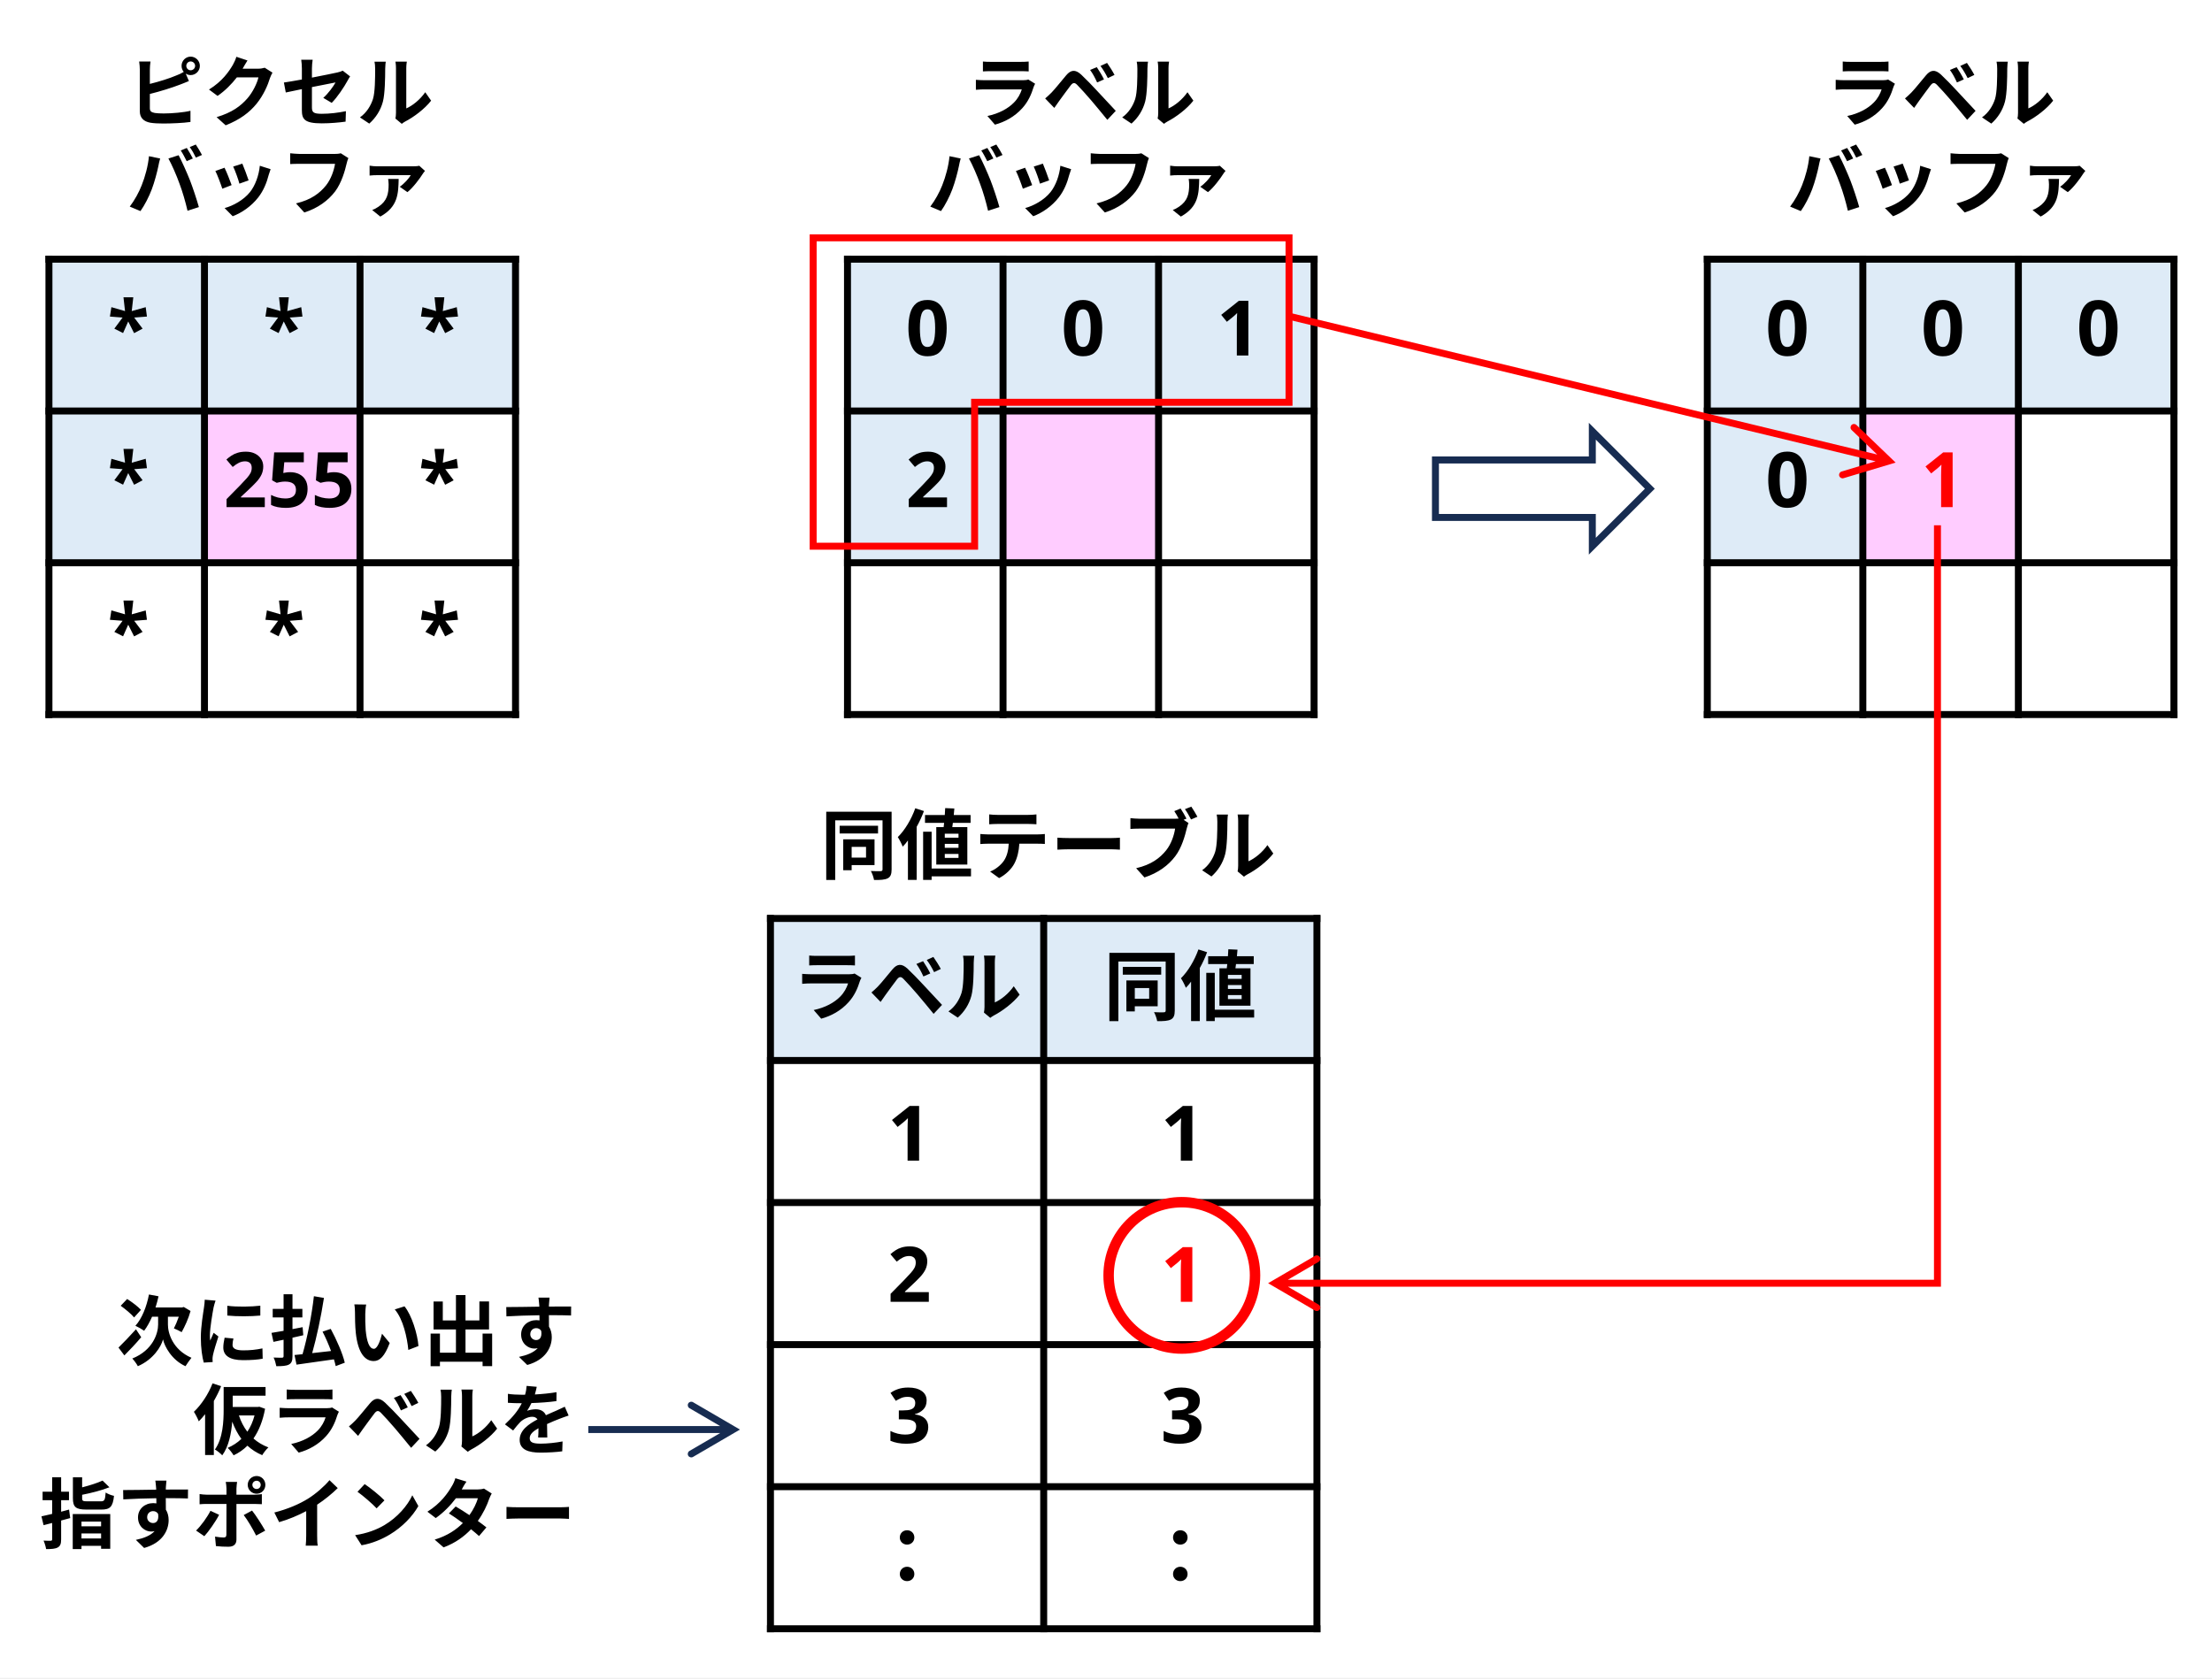
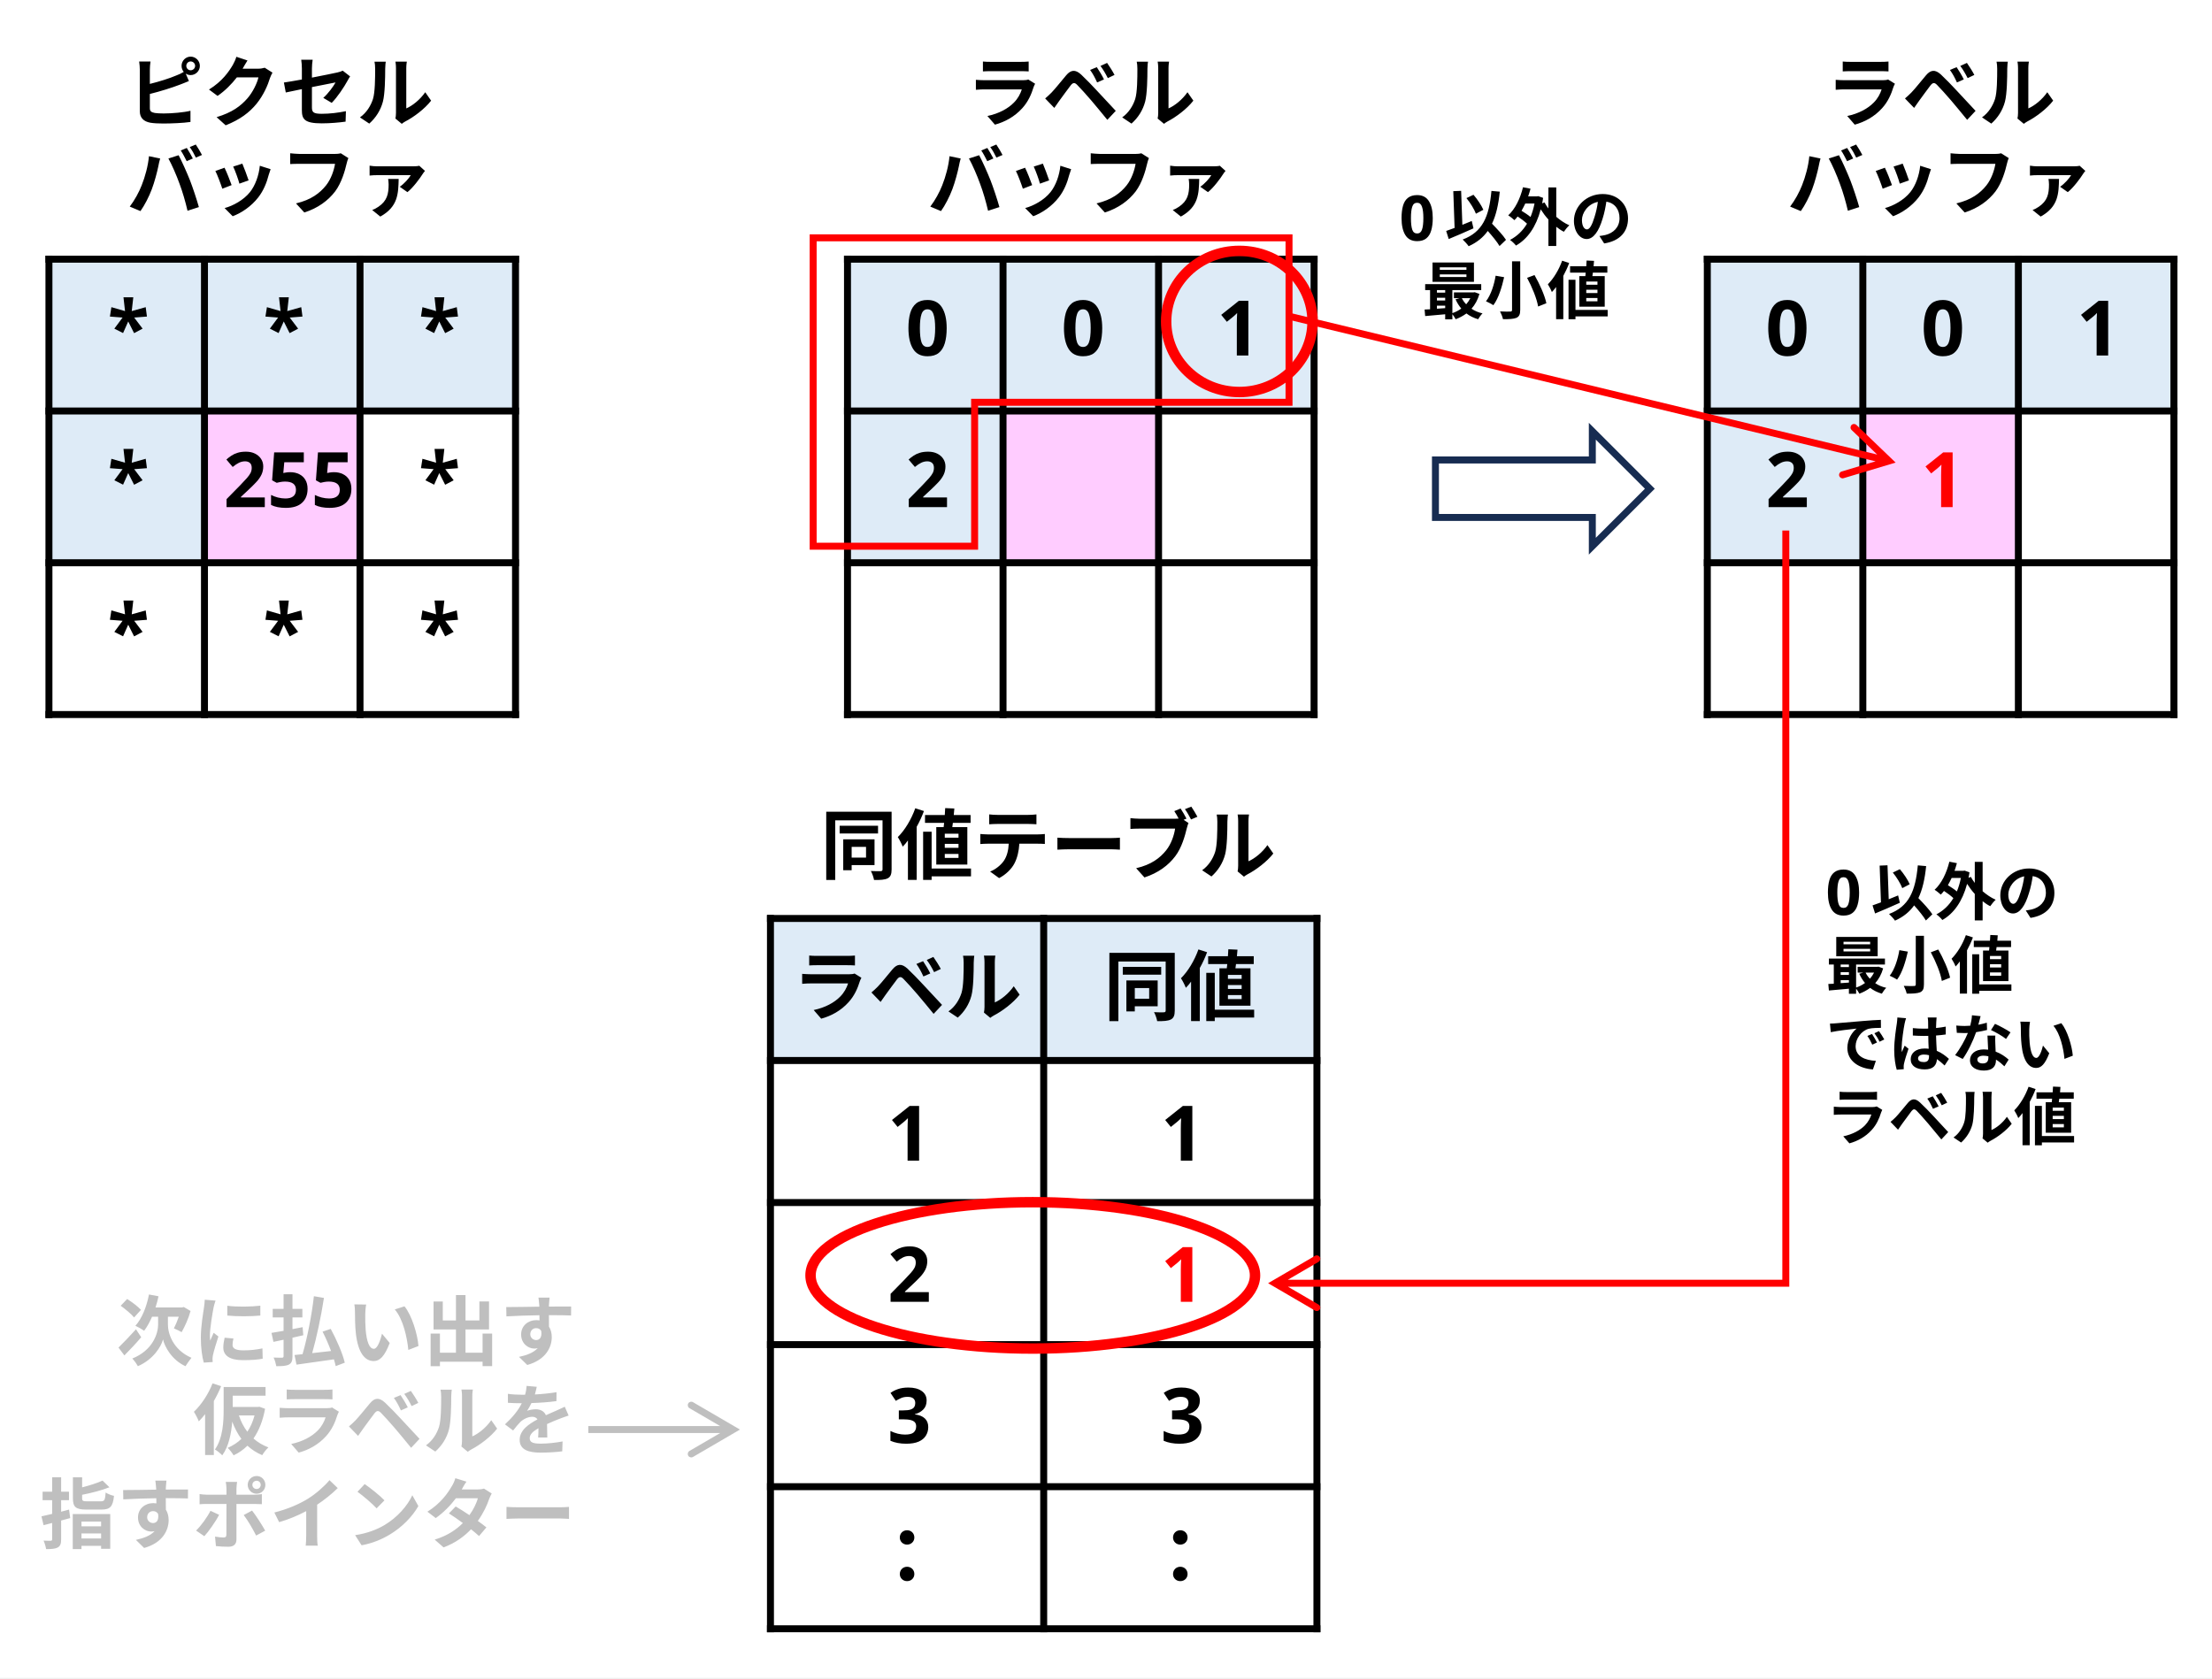
<svg xmlns="http://www.w3.org/2000/svg" width="423" height="321" overflow="hidden">
  <g>
    <rect x="0" y="0" width="423" height="320.92" fill="#FFFFFF" />
    <path d="M9.359 49.574 39.101 49.574 39.101 78.606 9.359 78.606Z" fill="#DEEBF7" fill-rule="evenodd" />
    <path d="M39.101 49.574 68.843 49.574 68.843 78.606 39.101 78.606Z" fill="#DEEBF7" fill-rule="evenodd" />
    <path d="M68.843 49.574 98.584 49.574 98.584 78.606 68.843 78.606Z" fill="#DEEBF7" fill-rule="evenodd" />
    <path d="M9.359 78.606 39.101 78.606 39.101 107.639 9.359 107.639Z" fill="#DEEBF7" fill-rule="evenodd" />
    <path d="M39.101 78.606 68.843 78.606 68.843 107.639 39.101 107.639Z" fill="#FFCCFF" fill-rule="evenodd" />
    <path d="M39.101 48.908 39.101 137.337" stroke="#000000" stroke-width="1.332" stroke-linejoin="round" stroke-miterlimit="10" fill="none" fill-rule="evenodd" />
    <path d="M68.843 48.908 68.843 137.337" stroke="#000000" stroke-width="1.332" stroke-linejoin="round" stroke-miterlimit="10" fill="none" fill-rule="evenodd" />
    <path d="M8.693 78.606 99.25 78.606" stroke="#000000" stroke-width="1.332" stroke-linejoin="round" stroke-miterlimit="10" fill="none" fill-rule="evenodd" />
    <path d="M8.693 107.639 99.25 107.639" stroke="#000000" stroke-width="1.332" stroke-linejoin="round" stroke-miterlimit="10" fill="none" fill-rule="evenodd" />
    <path d="M9.359 48.908 9.359 137.337" stroke="#000000" stroke-width="1.332" stroke-linejoin="round" stroke-miterlimit="10" fill="none" fill-rule="evenodd" />
    <path d="M98.584 48.908 98.584 137.337" stroke="#000000" stroke-width="1.332" stroke-linejoin="round" stroke-miterlimit="10" fill="none" fill-rule="evenodd" />
    <path d="M8.693 49.574 99.25 49.574" stroke="#000000" stroke-width="1.332" stroke-linejoin="round" stroke-miterlimit="10" fill="none" fill-rule="evenodd" />
    <path d="M8.693 136.671 99.25 136.671" stroke="#000000" stroke-width="1.332" stroke-linejoin="round" stroke-miterlimit="10" fill="none" fill-rule="evenodd" />
    <text font-family="Calibri,Calibri_MSFontService,sans-serif" font-weight="700" font-size="14.652" transform="matrix(1 0 0 0.99975 80.0495 68)">*</text>
    <text font-family="Calibri,Calibri_MSFontService,sans-serif" font-weight="700" font-size="14.652" transform="matrix(1 0 0 0.99975 50.3079 68)">*</text>
    <text font-family="Calibri,Calibri_MSFontService,sans-serif" font-weight="700" font-size="14.652" transform="matrix(1 0 0 0.99975 20.5663 68)">*</text>
    <text font-family="Calibri,Calibri_MSFontService,sans-serif" font-weight="700" font-size="14.652" transform="matrix(1 0 0 0.99975 80.0495 97)">*</text>
    <g>
      <text font-family="Calibri,Calibri_MSFontService,sans-serif" font-weight="700" font-size="14.652" transform="matrix(1 0 0 0.99975 42.7306 97)">255</text>
    </g>
    <text font-family="Calibri,Calibri_MSFontService,sans-serif" font-weight="700" font-size="14.652" transform="matrix(1 0 0 0.99975 20.5663 97)">*</text>
    <text font-family="Calibri,Calibri_MSFontService,sans-serif" font-weight="700" font-size="14.652" transform="matrix(1 0 0 0.99975 80.0495 126)">*</text>
    <text font-family="Calibri,Calibri_MSFontService,sans-serif" font-weight="700" font-size="14.652" transform="matrix(1 0 0 0.99975 50.3079 126)">*</text>
    <text font-family="Calibri,Calibri_MSFontService,sans-serif" font-weight="700" font-size="14.652" transform="matrix(1 0 0 0.99975 20.5663 126)">*</text>
    <text font-family="Yu Gothic,Yu Gothic_MSFontService,sans-serif" font-weight="700" font-size="14.652" transform="matrix(1 0 0 0.99975 24.2823 23)">ピクセル</text>
    <text font-family="Yu Gothic,Yu Gothic_MSFontService,sans-serif" font-weight="700" font-size="14.652" transform="matrix(1 0 0 0.99975 24.2823 40)">バッファ</text>
    <path d="M162.067 49.574 191.808 49.574 191.808 78.606 162.067 78.606Z" fill="#DEEBF7" fill-rule="evenodd" />
    <path d="M191.808 49.574 221.55 49.574 221.55 78.606 191.808 78.606Z" fill="#DEEBF7" fill-rule="evenodd" />
    <path d="M221.55 49.574 251.291 49.574 251.291 78.606 221.55 78.606Z" fill="#DEEBF7" fill-rule="evenodd" />
    <path d="M162.067 78.606 191.808 78.606 191.808 107.639 162.067 107.639Z" fill="#DEEBF7" fill-rule="evenodd" />
    <path d="M191.808 78.606 221.55 78.606 221.55 107.639 191.808 107.639Z" fill="#FFCCFF" fill-rule="evenodd" />
    <path d="M191.808 48.908 191.808 137.337" stroke="#000000" stroke-width="1.332" stroke-linejoin="round" stroke-miterlimit="10" fill="none" fill-rule="evenodd" />
    <path d="M221.55 48.908 221.55 137.337" stroke="#000000" stroke-width="1.332" stroke-linejoin="round" stroke-miterlimit="10" fill="none" fill-rule="evenodd" />
    <path d="M161.4 78.606 251.958 78.606" stroke="#000000" stroke-width="1.332" stroke-linejoin="round" stroke-miterlimit="10" fill="none" fill-rule="evenodd" />
    <path d="M161.4 107.639 251.958 107.639" stroke="#000000" stroke-width="1.332" stroke-linejoin="round" stroke-miterlimit="10" fill="none" fill-rule="evenodd" />
    <path d="M162.067 48.908 162.067 137.337" stroke="#000000" stroke-width="1.332" stroke-linejoin="round" stroke-miterlimit="10" fill="none" fill-rule="evenodd" />
    <path d="M251.291 48.908 251.291 137.337" stroke="#000000" stroke-width="1.332" stroke-linejoin="round" stroke-miterlimit="10" fill="none" fill-rule="evenodd" />
    <path d="M161.4 49.574 251.958 49.574" stroke="#000000" stroke-width="1.332" stroke-linejoin="round" stroke-miterlimit="10" fill="none" fill-rule="evenodd" />
    <path d="M161.4 136.671 251.958 136.671" stroke="#000000" stroke-width="1.332" stroke-linejoin="round" stroke-miterlimit="10" fill="none" fill-rule="evenodd" />
    <text font-family="Calibri,Calibri_MSFontService,sans-serif" font-weight="700" font-size="14.652" transform="matrix(1 0 0 0.99975 232.674 68)">1</text>
    <text font-family="Calibri,Calibri_MSFontService,sans-serif" font-weight="700" font-size="14.652" transform="matrix(1 0 0 0.99975 202.932 68)">0</text>
    <text font-family="Calibri,Calibri_MSFontService,sans-serif" font-weight="700" font-size="14.652" transform="matrix(1 0 0 0.99975 173.19 68)">0</text>
    <text font-family="Calibri,Calibri_MSFontService,sans-serif" font-weight="700" font-size="14.652" transform="matrix(1 0 0 0.99975 173.19 97)">2</text>
    <path d="M274.5 87.978 304.5 87.978 304.5 82.479 315.5 93.477 304.5 104.474 304.5 98.975 274.5 98.975Z" stroke="#172C51" stroke-width="1.332" stroke-miterlimit="8" fill="none" fill-rule="evenodd" />
    <text font-family="Yu Gothic,Yu Gothic_MSFontService,sans-serif" font-weight="700" font-size="14.652" transform="matrix(1 0 0 0.99975 184.697 23)">ラベル</text>
    <text font-family="Yu Gothic,Yu Gothic_MSFontService,sans-serif" font-weight="700" font-size="14.652" transform="matrix(1 0 0 0.99975 177.37 40)">バッファ</text>
    <path d="M147.335 175.671 199.585 175.671 199.585 202.843 147.335 202.843Z" fill="#DEEBF7" fill-rule="evenodd" />
    <path d="M199.585 175.671 251.834 175.671 251.834 202.843 199.585 202.843Z" fill="#DEEBF7" fill-rule="evenodd" />
    <path d="M199.585 175.005 199.585 312.196" stroke="#000000" stroke-width="1.332" stroke-linejoin="round" stroke-miterlimit="10" fill="none" fill-rule="evenodd" />
    <path d="M146.669 202.843 252.5 202.843" stroke="#000000" stroke-width="1.332" stroke-linejoin="round" stroke-miterlimit="10" fill="none" fill-rule="evenodd" />
    <path d="M146.669 230.015 252.5 230.015" stroke="#000000" stroke-width="1.332" stroke-linejoin="round" stroke-miterlimit="10" fill="none" fill-rule="evenodd" />
    <path d="M146.669 257.186 252.5 257.186" stroke="#000000" stroke-width="1.332" stroke-linejoin="round" stroke-miterlimit="10" fill="none" fill-rule="evenodd" />
    <path d="M146.669 284.358 252.5 284.358" stroke="#000000" stroke-width="1.332" stroke-linejoin="round" stroke-miterlimit="10" fill="none" fill-rule="evenodd" />
    <path d="M147.335 175.005 147.335 312.196" stroke="#000000" stroke-width="1.332" stroke-linejoin="round" stroke-miterlimit="10" fill="none" fill-rule="evenodd" />
    <path d="M251.834 175.005 251.834 312.196" stroke="#000000" stroke-width="1.332" stroke-linejoin="round" stroke-miterlimit="10" fill="none" fill-rule="evenodd" />
    <path d="M146.669 175.671 252.5 175.671" stroke="#000000" stroke-width="1.332" stroke-linejoin="round" stroke-miterlimit="10" fill="none" fill-rule="evenodd" />
    <path d="M146.669 311.53 252.5 311.53" stroke="#000000" stroke-width="1.332" stroke-linejoin="round" stroke-miterlimit="10" fill="none" fill-rule="evenodd" />
    <text font-family="Yu Gothic,Yu Gothic_MSFontService,sans-serif" font-weight="700" font-size="14.652" transform="matrix(1 0 0 0.99975 211.054 194)">同値</text>
    <g>
      <text font-family="Yu Gothic,Yu Gothic_MSFontService,sans-serif" font-weight="700" font-size="14.652" transform="matrix(1 0 0 0.99975 151.477 194)">ラベル</text>
    </g>
    <text font-family="Calibri,Calibri_MSFontService,sans-serif" font-weight="700" font-size="14.652" transform="matrix(1 0 0 0.99975 221.962 222)">1</text>
    <text font-family="Calibri,Calibri_MSFontService,sans-serif" font-weight="700" font-size="14.652" transform="matrix(1 0 0 0.99975 169.713 222)">1</text>
    <text fill="#FF0000" font-family="Calibri,Calibri_MSFontService,sans-serif" font-weight="700" font-size="14.652" transform="matrix(1 0 0 0.99975 221.962 249)">1</text>
    <text font-family="Calibri,Calibri_MSFontService,sans-serif" font-weight="700" font-size="14.652" transform="matrix(1 0 0 0.99975 169.713 249)">2</text>
    <text font-family="Calibri,Calibri_MSFontService,sans-serif" font-weight="700" font-size="14.652" transform="matrix(1 0 0 0.99975 221.962 276)">3</text>
    <text font-family="Calibri,Calibri_MSFontService,sans-serif" font-weight="700" font-size="14.652" transform="matrix(1 0 0 0.99975 169.713 276)">3</text>
    <text font-family="Yu Gothic,Yu Gothic_MSFontService,sans-serif" font-weight="700" font-size="14.652" transform="matrix(1 0 0 0.99975 218.382 303)">：</text>
    <text font-family="Yu Gothic,Yu Gothic_MSFontService,sans-serif" font-weight="700" font-size="14.652" transform="matrix(1 0 0 0.99975 166.132 303)">：</text>
-     <path d="M112.5 272.766 140.181 272.766 140.181 274.098 112.5 274.098ZM132.523 268.194 141.503 273.432 132.523 278.669C132.205 278.854 131.797 278.747 131.612 278.429 131.427 278.111 131.534 277.703 131.852 277.518L139.845 272.856 139.845 274.007 131.852 269.345C131.534 269.16 131.427 268.752 131.612 268.434 131.797 268.116 132.205 268.009 132.523 268.194Z" fill="#172C51" />
+     <path d="M112.5 272.766 140.181 272.766 140.181 274.098 112.5 274.098ZM132.523 268.194 141.503 273.432 132.523 278.669C132.205 278.854 131.797 278.747 131.612 278.429 131.427 278.111 131.534 277.703 131.852 277.518L139.845 272.856 139.845 274.007 131.852 269.345C131.534 269.16 131.427 268.752 131.612 268.434 131.797 268.116 132.205 268.009 132.523 268.194Z" fill="#BFBFBF" />
    <text font-family="Yu Gothic,Yu Gothic_MSFontService,sans-serif" font-weight="700" font-size="14.652" transform="matrix(1 0 0 0.99975 156.908 167)">同値テーブル</text>
-     <text font-family="Yu Gothic,Yu Gothic_MSFontService,sans-serif" font-weight="700" font-size="14.652" transform="matrix(1 0 0 0.99975 22.2529 260)">次に払い出す</text>
-     <text font-family="Yu Gothic,Yu Gothic_MSFontService,sans-serif" font-weight="700" font-size="14.652" transform="matrix(1 0 0 0.99975 36.908 277)">仮ラベルを</text>
-     <text font-family="Yu Gothic,Yu Gothic_MSFontService,sans-serif" font-weight="700" font-size="14.652" transform="matrix(1 0 0 0.99975 7.59774 295)">指すポインター</text>
+     <text fill="#BFBFBF" font-family="Yu Gothic,Yu Gothic_MSFontService,sans-serif" font-weight="700" font-size="14.652" transform="matrix(1 0 0 0.99975 22.2529 260)">次に払い出す</text>
+     <text fill="#BFBFBF" font-family="Yu Gothic,Yu Gothic_MSFontService,sans-serif" font-weight="700" font-size="14.652" transform="matrix(1 0 0 0.99975 36.908 277)">仮ラベルを</text>
+     <text fill="#BFBFBF" font-family="Yu Gothic,Yu Gothic_MSFontService,sans-serif" font-weight="700" font-size="14.652" transform="matrix(1 0 0 0.99975 7.59774 295)">指すポインター</text>
    <path d="M326.489 49.574 356.23 49.574 356.23 78.606 326.489 78.606Z" fill="#DEEBF7" fill-rule="evenodd" />
    <path d="M356.23 49.574 385.972 49.574 385.972 78.606 356.23 78.606Z" fill="#DEEBF7" fill-rule="evenodd" />
    <path d="M385.972 49.574 415.713 49.574 415.713 78.606 385.972 78.606Z" fill="#DEEBF7" fill-rule="evenodd" />
    <path d="M326.489 78.606 356.23 78.606 356.23 107.639 326.489 107.639Z" fill="#DEEBF7" fill-rule="evenodd" />
    <path d="M356.23 78.606 385.972 78.606 385.972 107.639 356.23 107.639Z" fill="#FFCCFF" fill-rule="evenodd" />
    <path d="M356.23 48.908 356.23 137.337" stroke="#000000" stroke-width="1.332" stroke-linejoin="round" stroke-miterlimit="10" fill="none" fill-rule="evenodd" />
    <path d="M385.972 48.908 385.972 137.337" stroke="#000000" stroke-width="1.332" stroke-linejoin="round" stroke-miterlimit="10" fill="none" fill-rule="evenodd" />
    <path d="M325.823 78.606 416.38 78.606" stroke="#000000" stroke-width="1.332" stroke-linejoin="round" stroke-miterlimit="10" fill="none" fill-rule="evenodd" />
    <path d="M325.823 107.639 416.38 107.639" stroke="#000000" stroke-width="1.332" stroke-linejoin="round" stroke-miterlimit="10" fill="none" fill-rule="evenodd" />
    <path d="M326.489 48.908 326.489 137.337" stroke="#000000" stroke-width="1.332" stroke-linejoin="round" stroke-miterlimit="10" fill="none" fill-rule="evenodd" />
    <path d="M415.713 48.908 415.713 137.337" stroke="#000000" stroke-width="1.332" stroke-linejoin="round" stroke-miterlimit="10" fill="none" fill-rule="evenodd" />
    <path d="M325.823 49.574 416.38 49.574" stroke="#000000" stroke-width="1.332" stroke-linejoin="round" stroke-miterlimit="10" fill="none" fill-rule="evenodd" />
    <path d="M325.823 136.671 416.38 136.671" stroke="#000000" stroke-width="1.332" stroke-linejoin="round" stroke-miterlimit="10" fill="none" fill-rule="evenodd" />
-     <text font-family="Calibri,Calibri_MSFontService,sans-serif" font-weight="700" font-size="14.652" transform="matrix(1 0 0 0.99975 397.096 68)">0</text>
+     <text font-family="Calibri,Calibri_MSFontService,sans-serif" font-weight="700" font-size="14.652" transform="matrix(1 0 0 0.99975 397.096 68)">1</text>
    <text font-family="Calibri,Calibri_MSFontService,sans-serif" font-weight="700" font-size="14.652" transform="matrix(1 0 0 0.99975 367.354 68)">0</text>
    <text font-family="Calibri,Calibri_MSFontService,sans-serif" font-weight="700" font-size="14.652" transform="matrix(1 0 0 0.99975 337.612 68)">0</text>
    <text fill="#FF0000" font-family="Calibri,Calibri_MSFontService,sans-serif" font-weight="700" font-size="14.652" transform="matrix(1 0 0 0.99975 367.354 97)">1</text>
-     <text font-family="Calibri,Calibri_MSFontService,sans-serif" font-weight="700" font-size="14.652" transform="matrix(1 0 0 0.99975 337.612 97)">0</text>
+     <text font-family="Calibri,Calibri_MSFontService,sans-serif" font-weight="700" font-size="14.652" transform="matrix(1 0 0 0.99975 337.612 97)">2</text>
    <text font-family="Yu Gothic,Yu Gothic_MSFontService,sans-serif" font-weight="700" font-size="14.652" transform="matrix(1 0 0 0.99975 349.119 23)">ラベル</text>
    <text font-family="Yu Gothic,Yu Gothic_MSFontService,sans-serif" font-weight="700" font-size="14.652" transform="matrix(1 0 0 0.99975 341.792 40)">バッファ</text>
-     <path d="M243.819 244.773 370.5 244.773 369.834 245.439 369.834 100.475 371.166 100.475 371.166 246.105 243.819 246.105ZM251.477 250.676 242.497 245.439 251.477 240.201C251.795 240.016 252.203 240.123 252.388 240.441 252.573 240.759 252.466 241.167 252.148 241.352L244.155 246.014 244.155 244.863 252.148 249.525C252.466 249.71 252.573 250.118 252.388 250.436 252.203 250.754 251.795 250.861 251.477 250.676Z" fill="#FF0000" />
+     <path d="M243.819 244.773 341.5 244.773 340.834 245.439 340.834 101.475 342.166 101.475 342.166 246.105 243.819 246.105ZM251.477 250.676 242.497 245.439 251.477 240.201C251.795 240.016 252.203 240.123 252.388 240.441 252.573 240.759 252.466 241.167 252.148 241.352L244.155 246.014 244.155 244.863 252.148 249.525C252.466 249.71 252.573 250.118 252.388 250.436 252.203 250.754 251.795 250.861 251.477 250.676Z" fill="#FF0000" />
    <path d="M155.5 104.474 155.5 45.489 246.5 45.489 246.5 76.947 186.375 76.947 186.375 104.474 155.5 104.474Z" stroke="#FF0000" stroke-width="1.332" stroke-miterlimit="8" fill="none" fill-rule="evenodd" />
    <path d="M246.656 59.837 361.374 87.521 361.062 88.816 246.344 61.132ZM355.003 81.281 362.503 88.479 352.544 91.463C352.192 91.569 351.821 91.368 351.715 91.016 351.609 90.664 351.809 90.293 352.162 90.187L361.027 87.531 360.757 88.649 354.08 82.242C353.815 81.987 353.806 81.566 354.061 81.3 354.316 81.035 354.737 81.026 355.003 81.281Z" fill="#FF0000" />
-     <path d="M212 243.939C212 236.209 218.268 229.942 226 229.942 233.732 229.942 240 236.209 240 243.939 240 251.669 233.732 257.936 226 257.936 218.268 257.936 212 251.669 212 243.939Z" stroke="#FF0000" stroke-width="1.998" stroke-miterlimit="8" fill="none" fill-rule="evenodd" />
+     <path d="M155 243.939C155 236.209 174.028 229.942 197.5 229.942 220.972 229.942 240 236.209 240 243.939 240 251.669 220.972 257.936 197.5 257.936 174.028 257.936 155 251.669 155 243.939Z" stroke="#FF0000" stroke-width="1.998" stroke-miterlimit="8" fill="none" fill-rule="evenodd" />
+     <path d="M223 61.485C223 54.031 229.268 47.988 237 47.988 244.732 47.988 251 54.031 251 61.485 251 68.939 244.732 74.981 237 74.981 229.268 74.981 223 68.939 223 61.485Z" stroke="#FF0000" stroke-width="1.998" stroke-miterlimit="8" fill="none" fill-rule="evenodd" />
+     <text font-family="Calibri,Calibri_MSFontService,sans-serif" font-weight="700" font-size="11.988" transform="matrix(1 0 0 0.99975 267.58 46)">0</text>
+     <text font-family="Yu Gothic,Yu Gothic_MSFontService,sans-serif" font-weight="700" font-size="11.988" transform="matrix(1 0 0 0.99975 276.24 46)">以外の</text>
+     <text font-family="Yu Gothic,Yu Gothic_MSFontService,sans-serif" font-weight="700" font-size="11.988" transform="matrix(1 0 0 0.99975 271.91 60)">最小値</text>
+     <text font-family="Calibri,Calibri_MSFontService,sans-serif" font-weight="700" font-size="11.988" transform="matrix(1 0 0 0.99975 349.114 175)">0</text>
+     <text font-family="Yu Gothic,Yu Gothic_MSFontService,sans-serif" font-weight="700" font-size="11.988" transform="matrix(1 0 0 0.99975 357.774 175)">以外の</text>
+     <text font-family="Yu Gothic,Yu Gothic_MSFontService,sans-serif" font-weight="700" font-size="11.988" transform="matrix(1 0 0 0.99975 349.114 189)">最小値</text>
+     <text font-family="Yu Gothic,Yu Gothic_MSFontService,sans-serif" font-weight="700" font-size="11.988" transform="matrix(1 0 0 0.99975 349.114 204)">では</text>
+     <text font-family="Yu Gothic,Yu Gothic_MSFontService,sans-serif" font-weight="700" font-size="11.988" transform="matrix(1 0 0 0.99975 373.095 204)">ない</text>
+     <text font-family="Yu Gothic,Yu Gothic_MSFontService,sans-serif" font-weight="700" font-size="11.988" transform="matrix(1 0 0 0.99975 349.114 218)">ラベル値</text>
  </g>
</svg>
